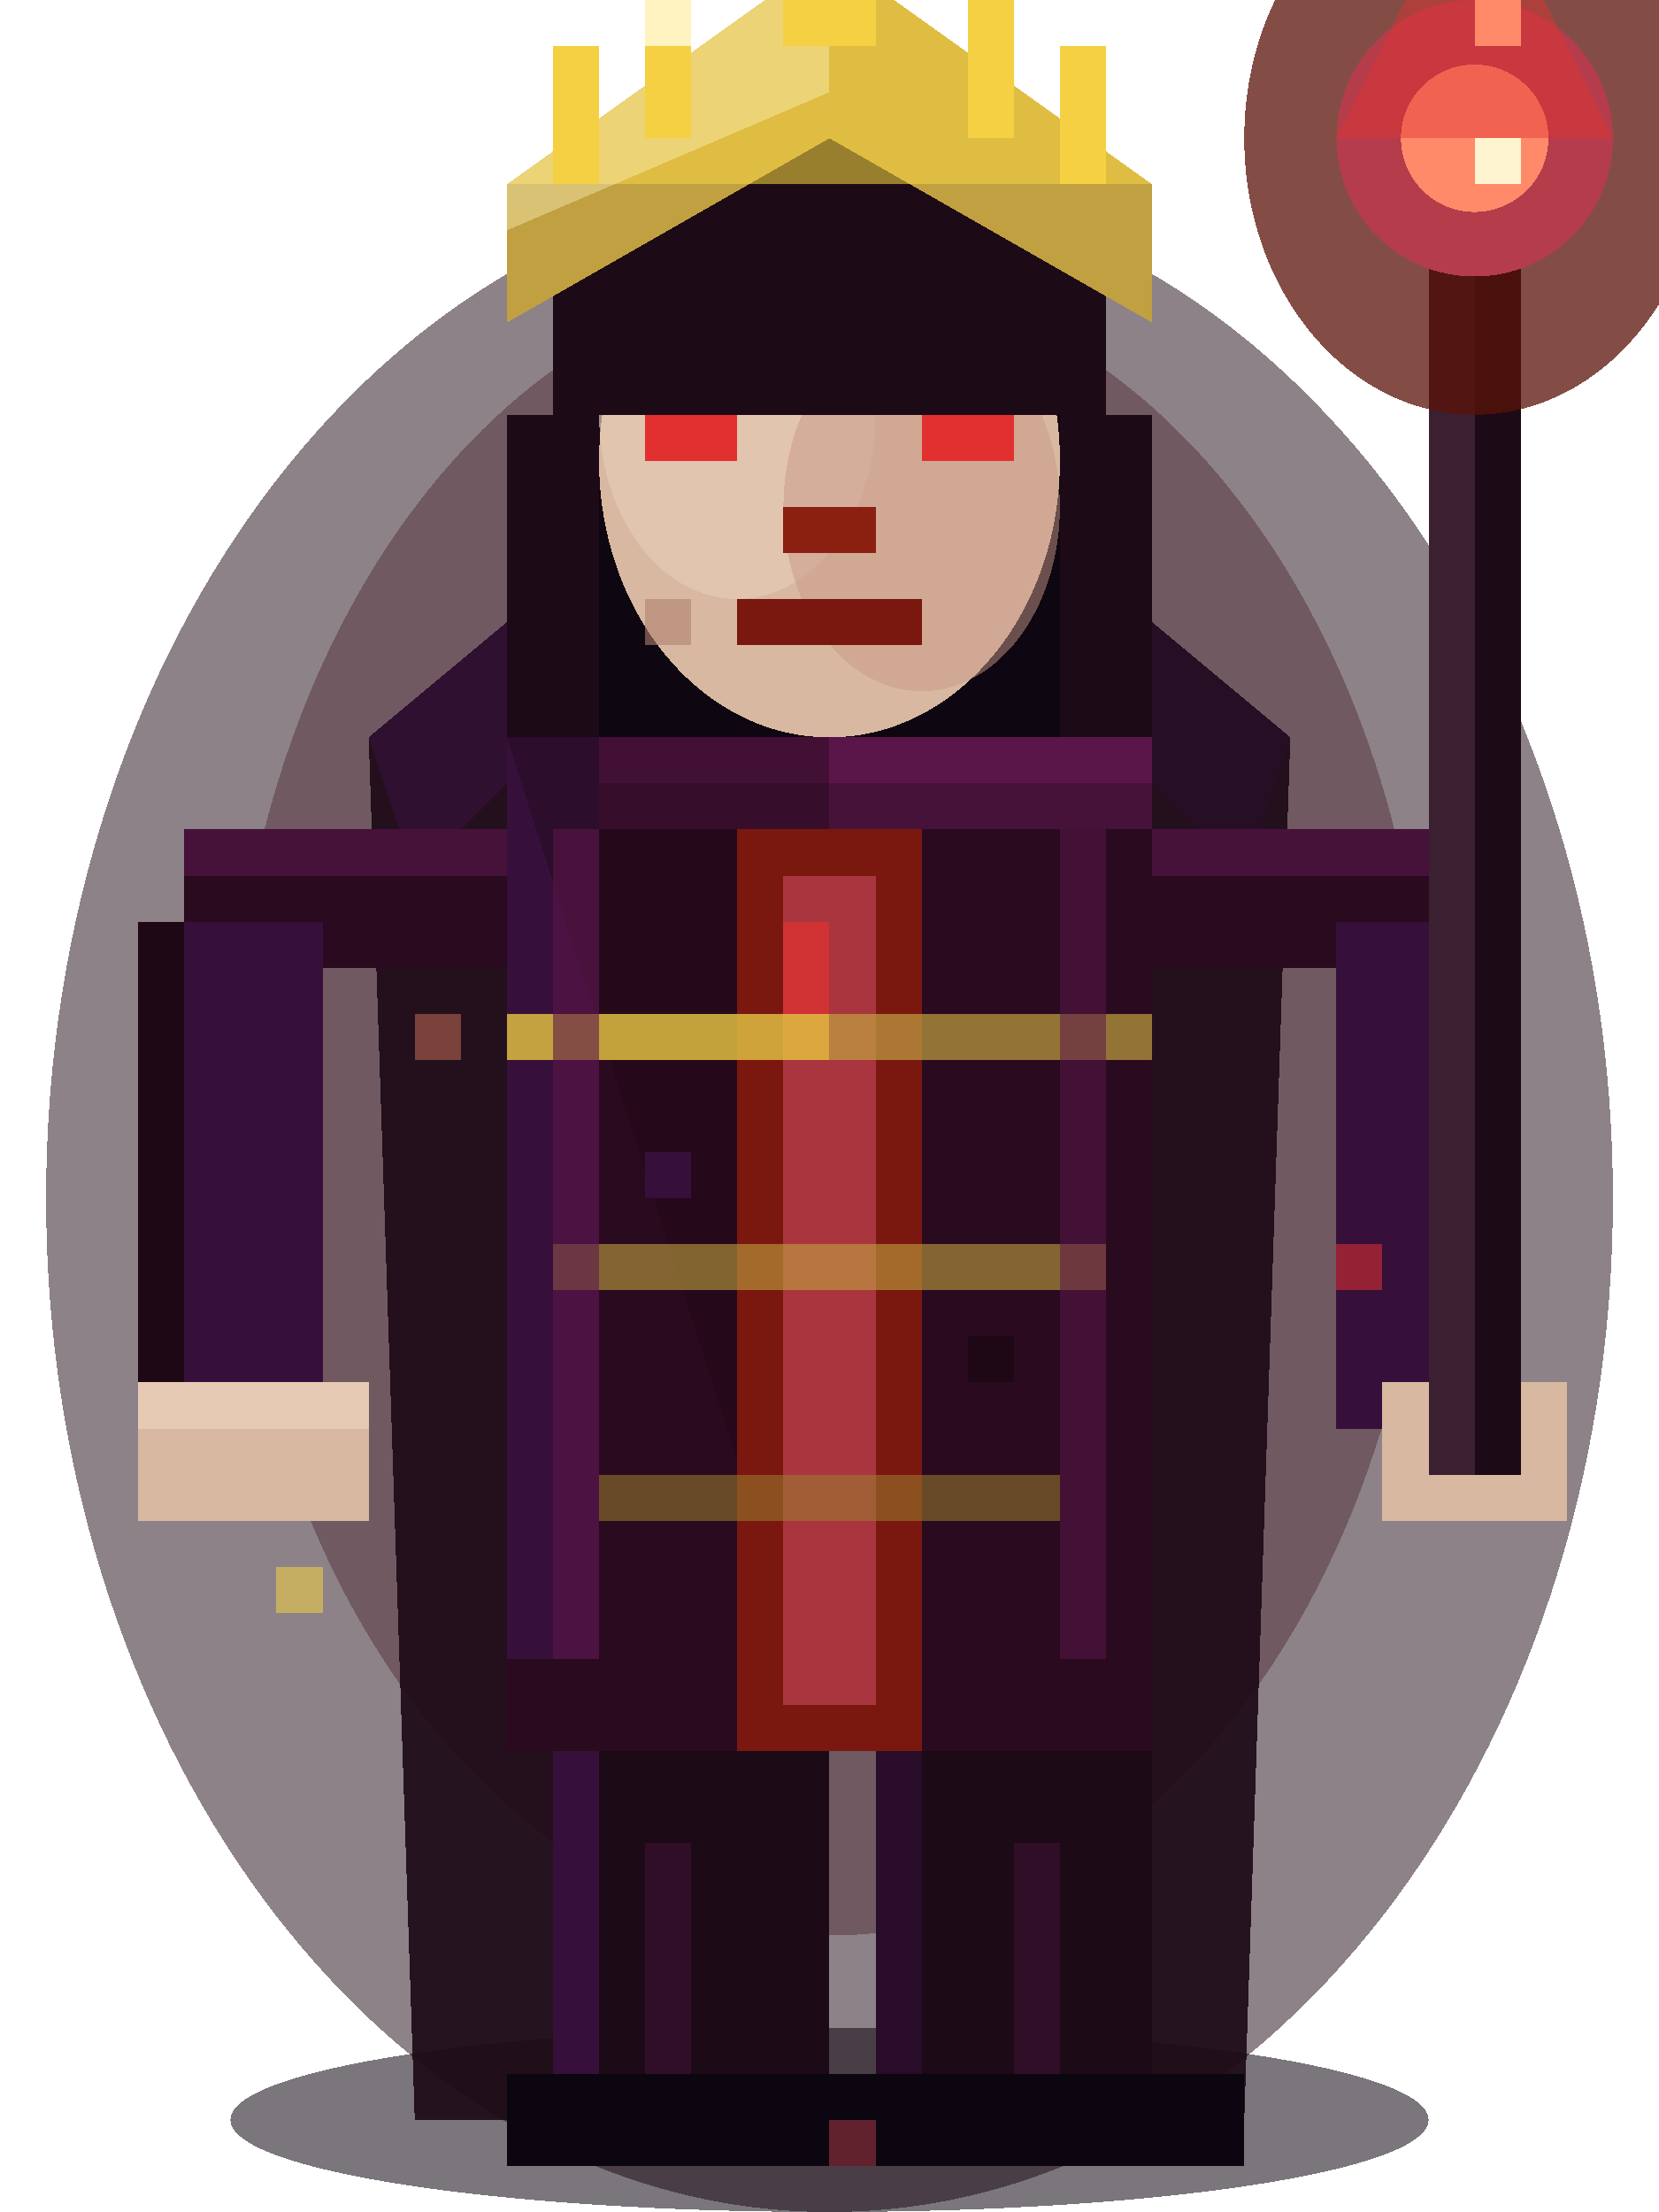
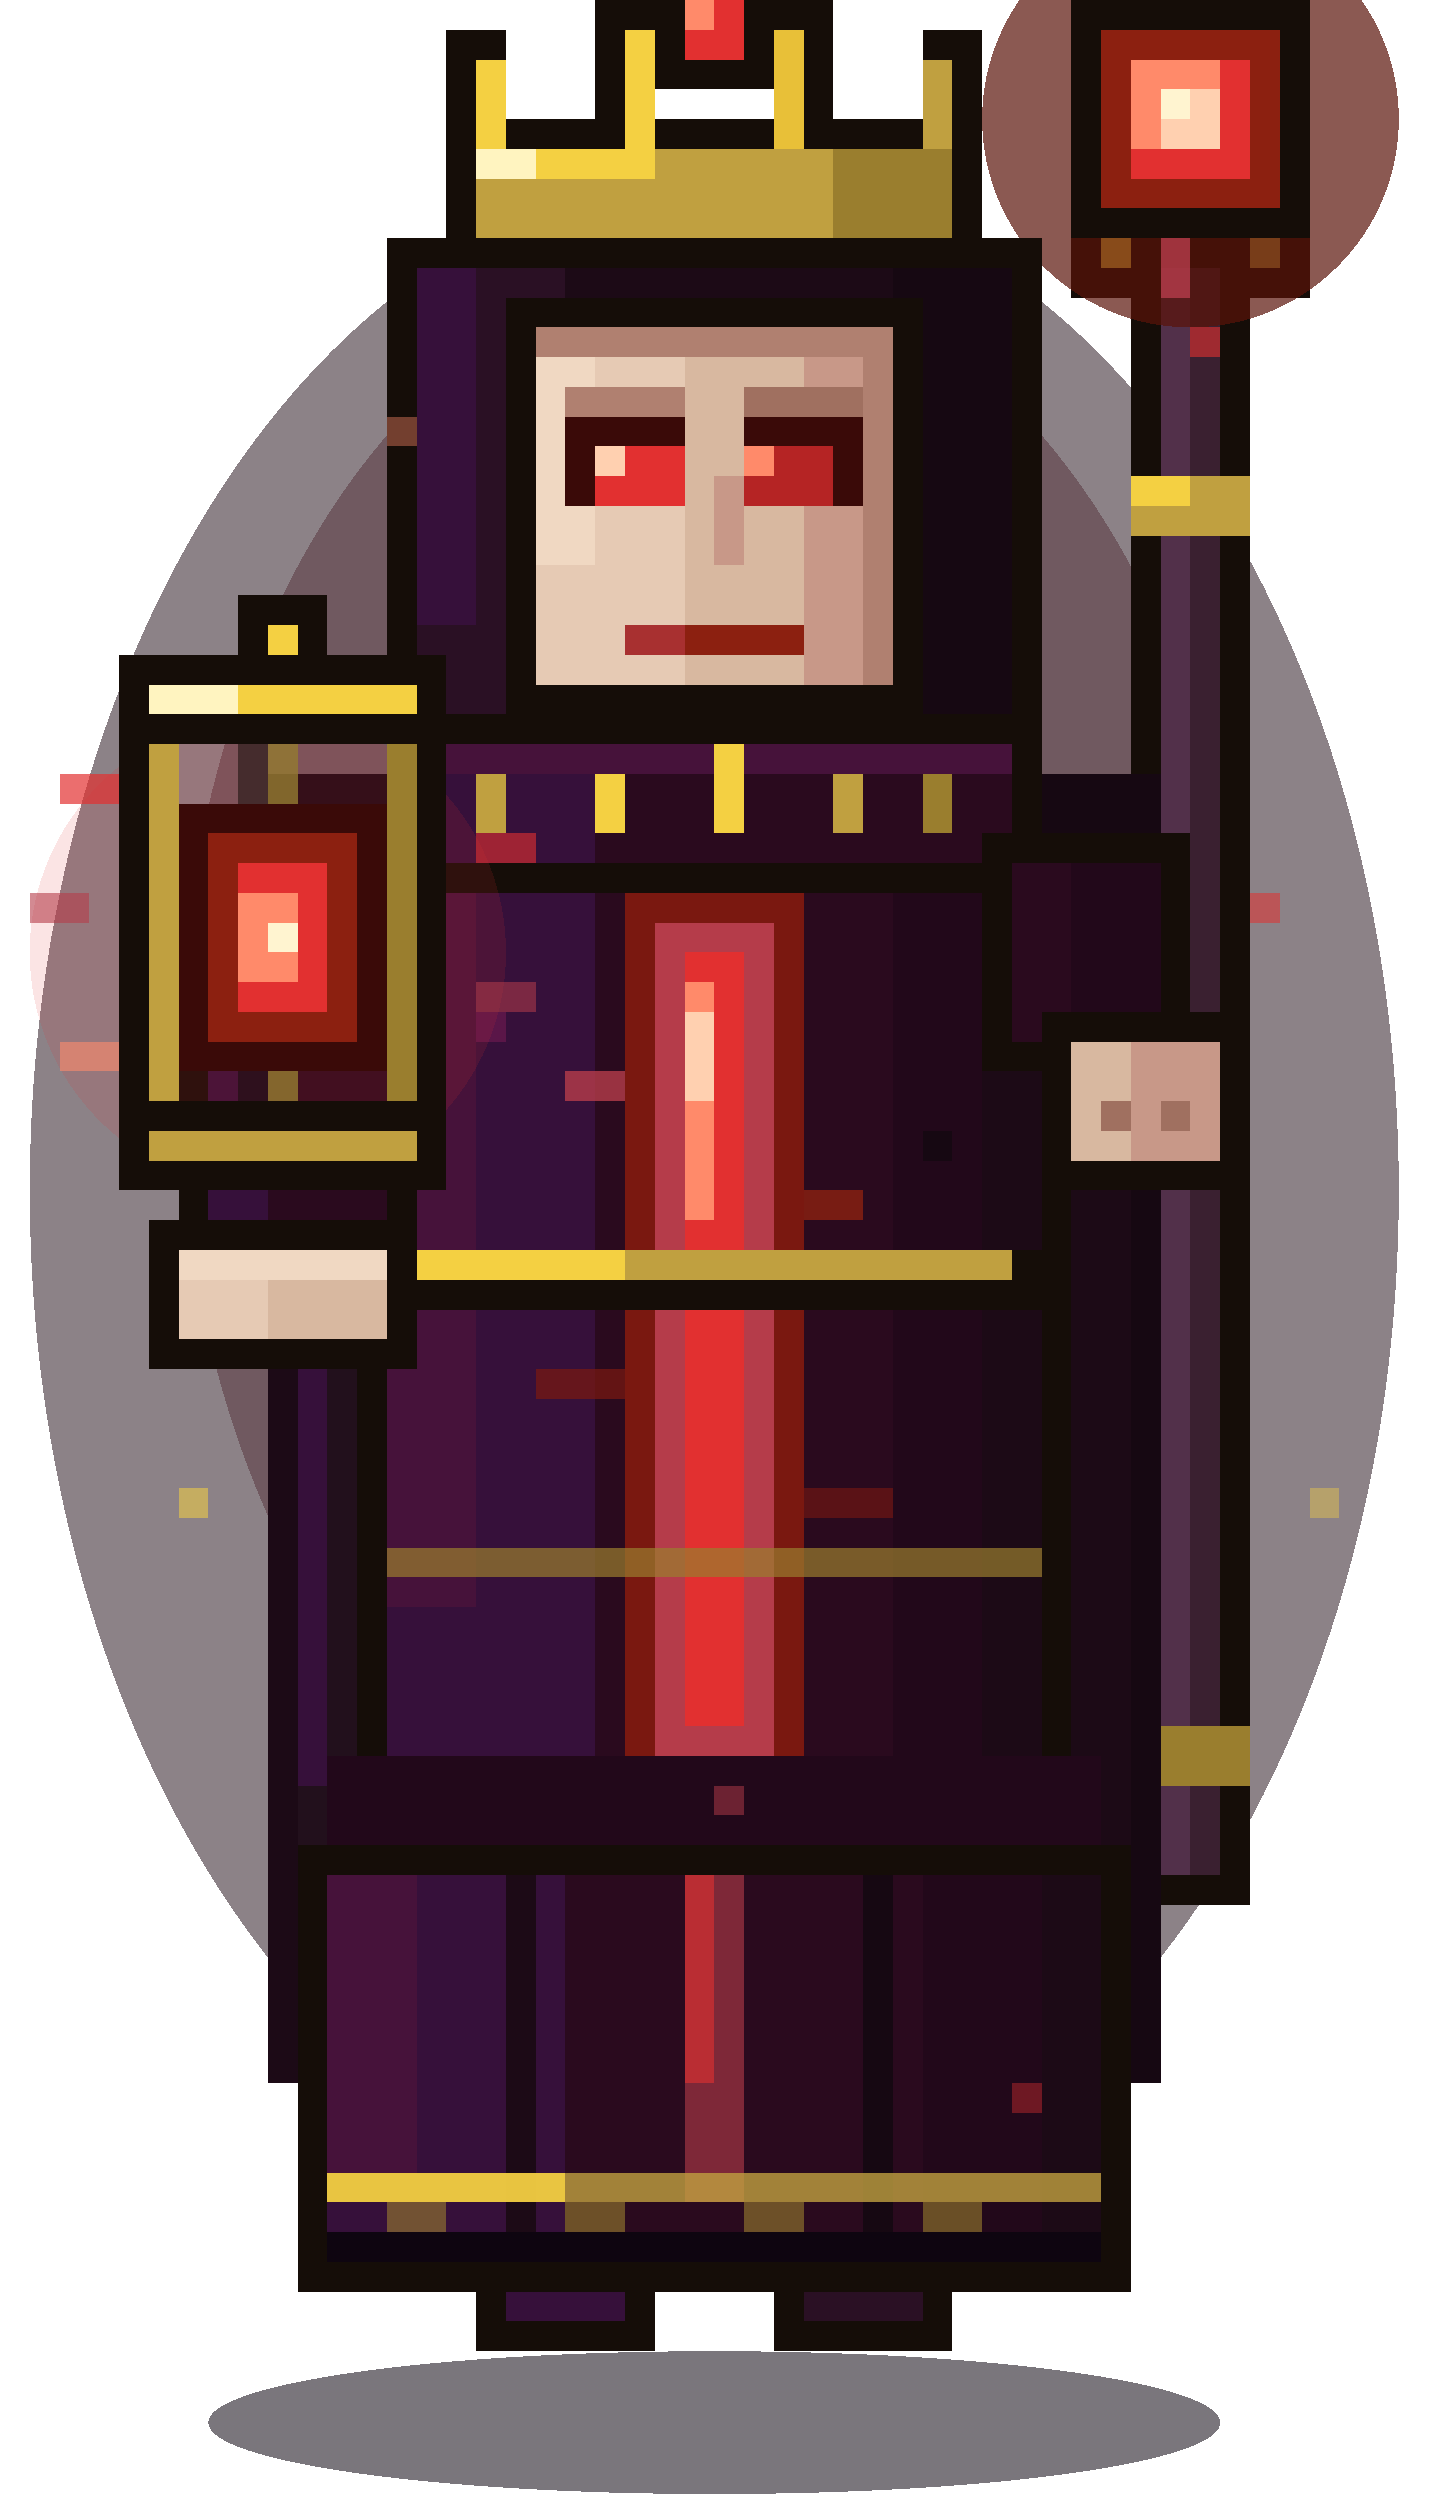
- <svg xmlns="http://www.w3.org/2000/svg" viewBox="0 0 36 48" shape-rendering="crispEdges" preserveAspectRatio="xMidYMax meet" aria-label="Maevra">
-   <ellipse cx="18" cy="46" rx="13" ry="2" fill="#0c0610" opacity="0.55" />
-   <ellipse cx="18" cy="26" rx="17" ry="22" fill="#1a0610" opacity="0.5" />
-   <ellipse cx="18" cy="24" rx="13" ry="18" fill="#3a0a14" opacity="0.34" />
-   <ellipse cx="18" cy="22" rx="7" ry="11" fill="#b53c4a" opacity="0.1" />
-   <polygon points="9,46 8,16 14,11 14,46" fill="#1c0a16" opacity="0.92" />
-   <polygon points="27,46 28,16 22,11 22,46" fill="#1c0a16" opacity="0.92" />
-   <polygon points="8,16 14,11 14,14 9,19" fill="#36103a" opacity="0.65" />
-   <polygon points="28,16 22,11 22,14 27,19" fill="#280c2a" opacity="0.65" />
-   <rect x="12" y="3" width="12" height="14" fill="#0e0610" />
-   <ellipse cx="18" cy="10" rx="5" ry="6" fill="#d8b8a0" />
-   <ellipse cx="16" cy="9" rx="3" ry="4" fill="#e6cab4" opacity="0.7" />
-   <ellipse cx="20" cy="11" rx="3" ry="4" fill="#c89888" opacity="0.5" />
-   <rect x="14" y="8" width="2" height="2" fill="#e23030" />
-   <rect x="20" y="8" width="2" height="2" fill="#e23030" />
-   <rect x="14" y="8" width="1" height="1" fill="#ff8a6a" />
-   <rect x="20" y="8" width="1" height="1" fill="#ff8a6a" />
-   <rect x="15" y="8" width="1" height="1" fill="#ffd0b0" />
-   <rect x="17" y="11" width="2" height="1" fill="#8c2010" />
-   <rect x="16" y="13" width="4" height="1" fill="#7a1810" />
-   <rect x="14" y="13" width="1" height="1" fill="#b08070" opacity="0.6" />
-   <rect x="12" y="4" width="12" height="5" fill="#1c0a16" />
-   <rect x="11" y="9" width="2" height="9" fill="#1c0a16" />
-   <rect x="23" y="9" width="2" height="9" fill="#1c0a16" />
-   <polygon points="11,4 18,-1 25,4 25,7 18,3 11,7" fill="#c0a040" />
-   <polygon points="11,4 18,-1 25,4" fill="#f4d042" opacity="0.6" />
-   <polygon points="11,4 18,-1 18,2 11,5" fill="#fff4c0" opacity="0.4" />
-   <rect x="17" y="-2" width="2" height="3" fill="#f4d042" />
-   <rect x="17" y="-2" width="1" height="2" fill="#fff4c0" />
-   <polygon points="16,-2 18,-5 20,-2" fill="#e23030" />
-   <rect x="17" y="-4" width="1" height="1" fill="#ff8a6a" />
-   <rect x="12" y="1" width="1" height="3" fill="#f4d042" />
-   <rect x="23" y="1" width="1" height="3" fill="#f4d042" />
-   <rect x="14" y="0" width="1" height="3" fill="#f4d042" />
-   <rect x="21" y="0" width="1" height="3" fill="#f4d042" />
-   <rect x="14" y="0" width="1" height="1" fill="#fff4c0" />
-   <rect x="11" y="16" width="14" height="22" fill="#2a0a1e" />
-   <rect x="11" y="16" width="14" height="2" fill="#46123a" />
-   <rect x="11" y="16" width="14" height="1" fill="#5a1648" />
-   <rect x="11" y="16" width="2" height="20" fill="#36103a" />
-   <polygon points="11,16 18,38 18,16" fill="#1e0816" opacity="0.4" />
-   <rect x="16" y="18" width="4" height="20" fill="#7a1810" />
-   <rect x="17" y="19" width="2" height="18" fill="#b53c4a" opacity="0.8" />
-   <rect x="17" y="20" width="1" height="3" fill="#e23030" opacity="0.7" />
-   <rect x="11" y="22" width="14" height="1" fill="#c0a040" opacity="0.7" />
-   <rect x="11" y="22" width="7" height="1" fill="#f4d042" opacity="0.5" />
-   <rect x="12" y="27" width="12" height="1" fill="#c0a040" opacity="0.6" />
-   <rect x="13" y="32" width="10" height="1" fill="#9a7e2e" opacity="0.55" />
-   <rect x="12" y="18" width="1" height="18" fill="#5a1648" opacity="0.6" />
-   <rect x="23" y="18" width="1" height="18" fill="#5a1648" opacity="0.55" />
-   <rect x="14" y="25" width="1" height="1" fill="#36103a" />
-   <rect x="21" y="29" width="1" height="1" fill="#1e0816" />
-   <rect x="4" y="18" width="7" height="3" fill="#2a0a1e" />
-   <rect x="4" y="18" width="7" height="1" fill="#46123a" />
-   <rect x="3" y="20" width="4" height="11" fill="#36103a" />
-   <rect x="3" y="20" width="1" height="11" fill="#1e0816" />
-   <rect x="3" y="30" width="5" height="3" fill="#d8b8a0" />
-   <rect x="3" y="30" width="5" height="1" fill="#e6cab4" />
-   <rect x="25" y="18" width="7" height="3" fill="#2a0a1e" />
-   <rect x="25" y="18" width="7" height="1" fill="#46123a" />
-   <rect x="29" y="20" width="4" height="11" fill="#36103a" />
-   <rect x="30" y="30" width="4" height="3" fill="#d8b8a0" />
-   <rect x="31" y="2" width="2" height="30" fill="#1c0a16" />
-   <rect x="31" y="2" width="1" height="30" fill="#3a2030" />
-   <ellipse cx="32" cy="3" rx="5" ry="6" fill="#5a1208" opacity="0.75" />
-   <circle cx="32" cy="3" r="3" fill="#b53c4a" />
-   <circle cx="32" cy="3" r="1.6" fill="#ff8a6a" />
-   <rect x="32" y="3" width="1" height="1" fill="#fff4d0" />
-   <polygon points="29,3 32,-3 35,3" fill="#e23030" opacity="0.45" />
-   <rect x="32" y="-2" width="1" height="3" fill="#ff8a6a" />
-   <rect x="12" y="38" width="6" height="8" fill="#1c0a16" />
-   <rect x="19" y="38" width="6" height="8" fill="#1c0a16" />
-   <rect x="12" y="38" width="1" height="8" fill="#36103a" />
-   <rect x="19" y="38" width="1" height="8" fill="#280c2a" />
-   <rect x="11" y="45" width="8" height="2" fill="#0c0610" />
-   <rect x="19" y="45" width="8" height="2" fill="#0c0610" />
-   <rect x="14" y="40" width="1" height="5" fill="#46123a" opacity="0.5" />
-   <rect x="22" y="40" width="1" height="5" fill="#46123a" opacity="0.5" />
-   <rect x="6" y="34" width="1" height="1" fill="#f4d042" opacity="0.55" />
-   <rect x="29" y="27" width="1" height="1" fill="#e23030" opacity="0.55" />
-   <rect x="18" y="46" width="1" height="1" fill="#b53c4a" opacity="0.5" />
-   <rect x="9" y="22" width="1" height="1" fill="#ff8a6a" opacity="0.4" />
+ <svg xmlns="http://www.w3.org/2000/svg" viewBox="0 0 48 84" shape-rendering="crispEdges" preserveAspectRatio="xMidYMax meet" aria-label="Maevra">
+   <ellipse cx="24" cy="40" rx="23" ry="34" fill="#1a0610" opacity="0.5" />
+   <ellipse cx="24" cy="36" rx="18" ry="27" fill="#3a0a14" opacity="0.34" />
+   <ellipse cx="24" cy="34" rx="10" ry="17" fill="#b53c4a" opacity="0.1" />
+   <ellipse cx="24" cy="81.4" rx="17" ry="2.4" fill="#0c0610" opacity="0.55" />
+   <rect x="38" y="8" width="4" height="56" fill="#150d08" />
+   <rect x="39" y="9" width="2" height="54" fill="#3a2030" />
+   <rect x="39" y="9" width="1" height="54" fill="#52304a" />
+   <rect x="38" y="16" width="4" height="2" fill="#c0a040" />
+   <rect x="38" y="16" width="2" height="1" fill="#f4d042" />
+   <rect x="38" y="58" width="4" height="2" fill="#9a7e2e" />
+   <rect x="36" y="6" width="3" height="4" fill="#150d08" />
+   <rect x="41" y="6" width="3" height="4" fill="#150d08" />
+   <rect x="37" y="7" width="1" height="2" fill="#f4d042" />
+   <rect x="42" y="7" width="1" height="2" fill="#c0a040" />
+   <ellipse cx="40" cy="4" rx="7" ry="7" fill="#5a1208" opacity="0.7" />
+   <rect x="36" y="0" width="8" height="8" fill="#150d08" />
+   <rect x="37" y="1" width="6" height="6" fill="#8c2010" />
+   <rect x="38" y="2" width="4" height="4" fill="#e23030" />
+   <rect x="38" y="2" width="3" height="3" fill="#ff8a6a" />
+   <rect x="39" y="3" width="2" height="2" fill="#ffd0b0" />
+   <rect x="39" y="3" width="1" height="1" fill="#fff4d0" />
+   <rect x="39" y="8" width="1" height="2" fill="#b53c4a" opacity="0.8" />
+   <rect x="40" y="11" width="1" height="1" fill="#e23030" opacity="0.6" />
+   <rect x="9" y="26" width="6" height="44" fill="#1c0a16" />
+   <rect x="10" y="28" width="4" height="40" fill="#22101c" />
+   <rect x="10" y="28" width="1" height="32" fill="#36103a" />
+   <rect x="33" y="26" width="6" height="44" fill="#160812" />
+   <rect x="34" y="28" width="4" height="40" fill="#1c0a16" />
+   <rect x="15" y="4" width="18" height="4" fill="#150d08" />
+   <rect x="16" y="5" width="16" height="3" fill="#c0a040" />
+   <rect x="16" y="5" width="6" height="1" fill="#f4d042" />
+   <rect x="16" y="5" width="2" height="1" fill="#fff4c0" />
+   <rect x="28" y="5" width="4" height="3" fill="#9a7e2e" />
+   <rect x="15" y="1" width="2" height="4" fill="#150d08" />
+   <rect x="16" y="2" width="1" height="3" fill="#f4d042" />
+   <rect x="20" y="0" width="2" height="5" fill="#150d08" />
+   <rect x="21" y="1" width="1" height="4" fill="#f4d042" />
+   <rect x="26" y="0" width="2" height="5" fill="#150d08" />
+   <rect x="26" y="1" width="1" height="4" fill="#e8c038" />
+   <rect x="31" y="1" width="2" height="4" fill="#150d08" />
+   <rect x="31" y="2" width="1" height="3" fill="#c0a040" />
+   <rect x="22" y="0" width="4" height="3" fill="#150d08" />
+   <rect x="23" y="0" width="2" height="2" fill="#e23030" />
+   <rect x="23" y="0" width="1" height="1" fill="#ff8a6a" />
+   <rect x="13" y="8" width="22" height="18" fill="#150d08" />
+   <rect x="14" y="9" width="20" height="16" fill="#1c0a16" />
+   <rect x="14" y="9" width="5" height="16" fill="#2a1024" />
+   <rect x="14" y="9" width="2" height="12" fill="#36103a" />
+   <rect x="30" y="9" width="4" height="16" fill="#160812" />
+   <rect x="17" y="10" width="14" height="14" fill="#150d08" />
+   <rect x="18" y="11" width="12" height="12" fill="#d8b8a0" />
+   <rect x="18" y="11" width="5" height="12" fill="#e6cab4" />
+   <rect x="18" y="11" width="2" height="8" fill="#f0d8c2" />
+   <rect x="27" y="11" width="3" height="12" fill="#c89888" />
+   <rect x="29" y="11" width="1" height="12" fill="#b08070" />
+   <rect x="18" y="11" width="12" height="1" fill="#b08070" />
+   <rect x="19" y="14" width="4" height="3" fill="#3a0a08" />
+   <rect x="25" y="14" width="4" height="3" fill="#3a0a08" />
+   <rect x="20" y="15" width="3" height="2" fill="#e23030" />
+   <rect x="25" y="15" width="3" height="2" fill="#b52424" />
+   <rect x="20" y="15" width="1" height="1" fill="#ffd0b0" />
+   <rect x="25" y="15" width="1" height="1" fill="#ff8a6a" />
+   <rect x="19" y="13" width="4" height="1" fill="#b08070" />
+   <rect x="25" y="13" width="4" height="1" fill="#a07060" />
+   <rect x="23" y="16" width="2" height="3" fill="#c89888" />
+   <rect x="23" y="16" width="1" height="3" fill="#d8b8a0" />
+   <rect x="21" y="21" width="6" height="1" fill="#8c2010" />
+   <rect x="21" y="21" width="2" height="1" fill="#a83030" />
+   <rect x="13" y="24" width="22" height="5" fill="#150d08" />
+   <rect x="14" y="25" width="20" height="4" fill="#2a0a1e" />
+   <rect x="14" y="25" width="6" height="4" fill="#36103a" />
+   <rect x="14" y="25" width="20" height="1" fill="#46123a" />
+   <rect x="16" y="26" width="1" height="2" fill="#c0a040" />
+   <rect x="20" y="26" width="1" height="2" fill="#f4d042" />
+   <rect x="24" y="25" width="1" height="3" fill="#f4d042" />
+   <rect x="28" y="26" width="1" height="2" fill="#c0a040" />
+   <rect x="31" y="26" width="1" height="2" fill="#9a7e2e" />
+   <rect x="12" y="29" width="24" height="30" fill="#150d08" />
+   <rect x="13" y="30" width="22" height="29" fill="#2a0a1e" />
+   <rect x="13" y="30" width="7" height="29" fill="#36103a" />
+   <rect x="13" y="30" width="3" height="24" fill="#46123a" />
+   <rect x="13" y="30" width="1" height="16" fill="#5a1648" />
+   <rect x="30" y="30" width="5" height="29" fill="#22081a" />
+   <rect x="33" y="30" width="2" height="29" fill="#1c0a16" />
+   <rect x="21" y="30" width="6" height="29" fill="#7a1810" />
+   <rect x="22" y="31" width="4" height="28" fill="#b53c4a" />
+   <rect x="23" y="32" width="2" height="26" fill="#e23030" />
+   <rect x="23" y="33" width="1" height="8" fill="#ff8a6a" />
+   <rect x="23" y="34" width="1" height="3" fill="#ffd0b0" />
+   <rect x="19" y="36" width="2" height="1" fill="#b53c4a" opacity="0.8" />
+   <rect x="27" y="40" width="2" height="1" fill="#8c2010" opacity="0.8" />
+   <rect x="18" y="46" width="3" height="1" fill="#7a1810" opacity="0.7" />
+   <rect x="27" y="50" width="3" height="1" fill="#7a1810" opacity="0.6" />
+   <rect x="13" y="42" width="22" height="2" fill="#150d08" />
+   <rect x="14" y="42" width="20" height="1" fill="#c0a040" />
+   <rect x="14" y="42" width="7" height="1" fill="#f4d042" />
+   <rect x="13" y="52" width="22" height="1" fill="#9a7e2e" opacity="0.7" />
+   <rect x="16" y="34" width="1" height="1" fill="#5a1648" />
+   <rect x="31" y="38" width="1" height="1" fill="#160812" />
+   <rect x="15" y="49" width="1" height="1" fill="#46123a" />
+   <rect x="8" y="28" width="7" height="8" fill="#150d08" />
+   <rect x="9" y="29" width="5" height="6" fill="#36103a" />
+   <rect x="9" y="29" width="2" height="6" fill="#46123a" />
+   <rect x="6" y="34" width="8" height="9" fill="#150d08" />
+   <rect x="7" y="35" width="6" height="7" fill="#2a0a1e" />
+   <rect x="7" y="35" width="2" height="7" fill="#36103a" />
+   <rect x="5" y="41" width="9" height="5" fill="#150d08" />
+   <rect x="6" y="42" width="7" height="3" fill="#d8b8a0" />
+   <rect x="6" y="42" width="3" height="3" fill="#e6cab4" />
+   <rect x="6" y="42" width="7" height="1" fill="#f0d8c2" />
+   <ellipse cx="9" cy="32" rx="8" ry="8" fill="#e23030" opacity="0.13" />
+   <rect x="4" y="22" width="11" height="3" fill="#150d08" />
+   <rect x="5" y="23" width="9" height="1" fill="#f4d042" />
+   <rect x="5" y="23" width="3" height="1" fill="#fff4c0" />
+   <rect x="4" y="24" width="2" height="14" fill="#150d08" />
+   <rect x="5" y="25" width="1" height="12" fill="#c0a040" />
+   <rect x="13" y="24" width="2" height="14" fill="#150d08" />
+   <rect x="13" y="25" width="1" height="12" fill="#9a7e2e" />
+   <rect x="8" y="24" width="2" height="14" fill="#150d08" opacity="0.55" />
+   <rect x="9" y="25" width="1" height="12" fill="#c0a040" opacity="0.6" />
+   <rect x="4" y="37" width="11" height="3" fill="#150d08" />
+   <rect x="5" y="38" width="9" height="1" fill="#c0a040" />
+   <rect x="8" y="20" width="3" height="3" fill="#150d08" />
+   <rect x="9" y="21" width="1" height="1" fill="#f4d042" />
+   <rect x="6" y="27" width="7" height="9" fill="#3a0a08" />
+   <rect x="7" y="28" width="5" height="7" fill="#8c2010" />
+   <rect x="8" y="29" width="3" height="5" fill="#e23030" />
+   <rect x="8" y="30" width="2" height="3" fill="#ff8a6a" />
+   <rect x="9" y="31" width="1" height="1" fill="#fff4d0" />
+   <rect x="2" y="26" width="2" height="1" fill="#e23030" opacity="0.7" />
+   <rect x="1" y="30" width="2" height="1" fill="#b53c4a" opacity="0.6" />
+   <rect x="2" y="35" width="2" height="1" fill="#ff8a6a" opacity="0.6" />
+   <rect x="16" y="28" width="2" height="1" fill="#e23030" opacity="0.6" />
+   <rect x="16" y="33" width="2" height="1" fill="#b53c4a" opacity="0.55" />
+   <rect x="33" y="28" width="7" height="8" fill="#150d08" />
+   <rect x="34" y="29" width="5" height="6" fill="#22081a" />
+   <rect x="34" y="29" width="2" height="6" fill="#2a0a1e" />
+   <rect x="35" y="34" width="7" height="6" fill="#150d08" />
+   <rect x="36" y="35" width="5" height="4" fill="#c89888" />
+   <rect x="36" y="35" width="2" height="4" fill="#d8b8a0" />
+   <rect x="37" y="37" width="1" height="1" fill="#a07060" />
+   <rect x="39" y="37" width="1" height="1" fill="#a07060" />
+   <rect x="11" y="59" width="26" height="3" fill="#22081a" />
+   <rect x="10" y="62" width="28" height="15" fill="#150d08" />
+   <rect x="11" y="63" width="26" height="13" fill="#2a0a1e" />
+   <rect x="11" y="63" width="8" height="13" fill="#36103a" />
+   <rect x="11" y="63" width="3" height="11" fill="#46123a" />
+   <rect x="31" y="63" width="6" height="13" fill="#22081a" />
+   <rect x="35" y="63" width="2" height="13" fill="#1c0a16" />
+   <rect x="23" y="63" width="2" height="11" fill="#b53c4a" opacity="0.6" />
+   <rect x="23" y="63" width="1" height="7" fill="#e23030" opacity="0.6" />
+   <rect x="17" y="63" width="1" height="13" fill="#1c0a16" />
+   <rect x="29" y="63" width="1" height="13" fill="#160812" />
+   <rect x="11" y="73" width="26" height="1" fill="#c0a040" opacity="0.8" />
+   <rect x="11" y="73" width="8" height="1" fill="#f4d042" opacity="0.85" />
+   <rect x="13" y="74" width="2" height="1" fill="#9a7e2e" opacity="0.6" />
+   <rect x="19" y="74" width="2" height="1" fill="#9a7e2e" opacity="0.6" />
+   <rect x="25" y="74" width="2" height="1" fill="#9a7e2e" opacity="0.6" />
+   <rect x="31" y="74" width="2" height="1" fill="#9a7e2e" opacity="0.6" />
+   <rect x="11" y="75" width="26" height="1" fill="#0e0510" />
+   <rect x="16" y="76" width="6" height="3" fill="#150d08" />
+   <rect x="17" y="77" width="4" height="1" fill="#36103a" />
+   <rect x="26" y="76" width="6" height="3" fill="#150d08" />
+   <rect x="27" y="77" width="4" height="1" fill="#2a1024" />
+   <rect x="6" y="50" width="1" height="1" fill="#f4d042" opacity="0.55" />
+   <rect x="42" y="30" width="1" height="1" fill="#e23030" opacity="0.55" />
+   <rect x="24" y="60" width="1" height="1" fill="#b53c4a" opacity="0.5" />
+   <rect x="13" y="14" width="1" height="1" fill="#ff8a6a" opacity="0.4" />
+   <rect x="44" y="50" width="1" height="1" fill="#f4d042" opacity="0.4" />
+   <rect x="34" y="70" width="1" height="1" fill="#e23030" opacity="0.4" />
</svg>
